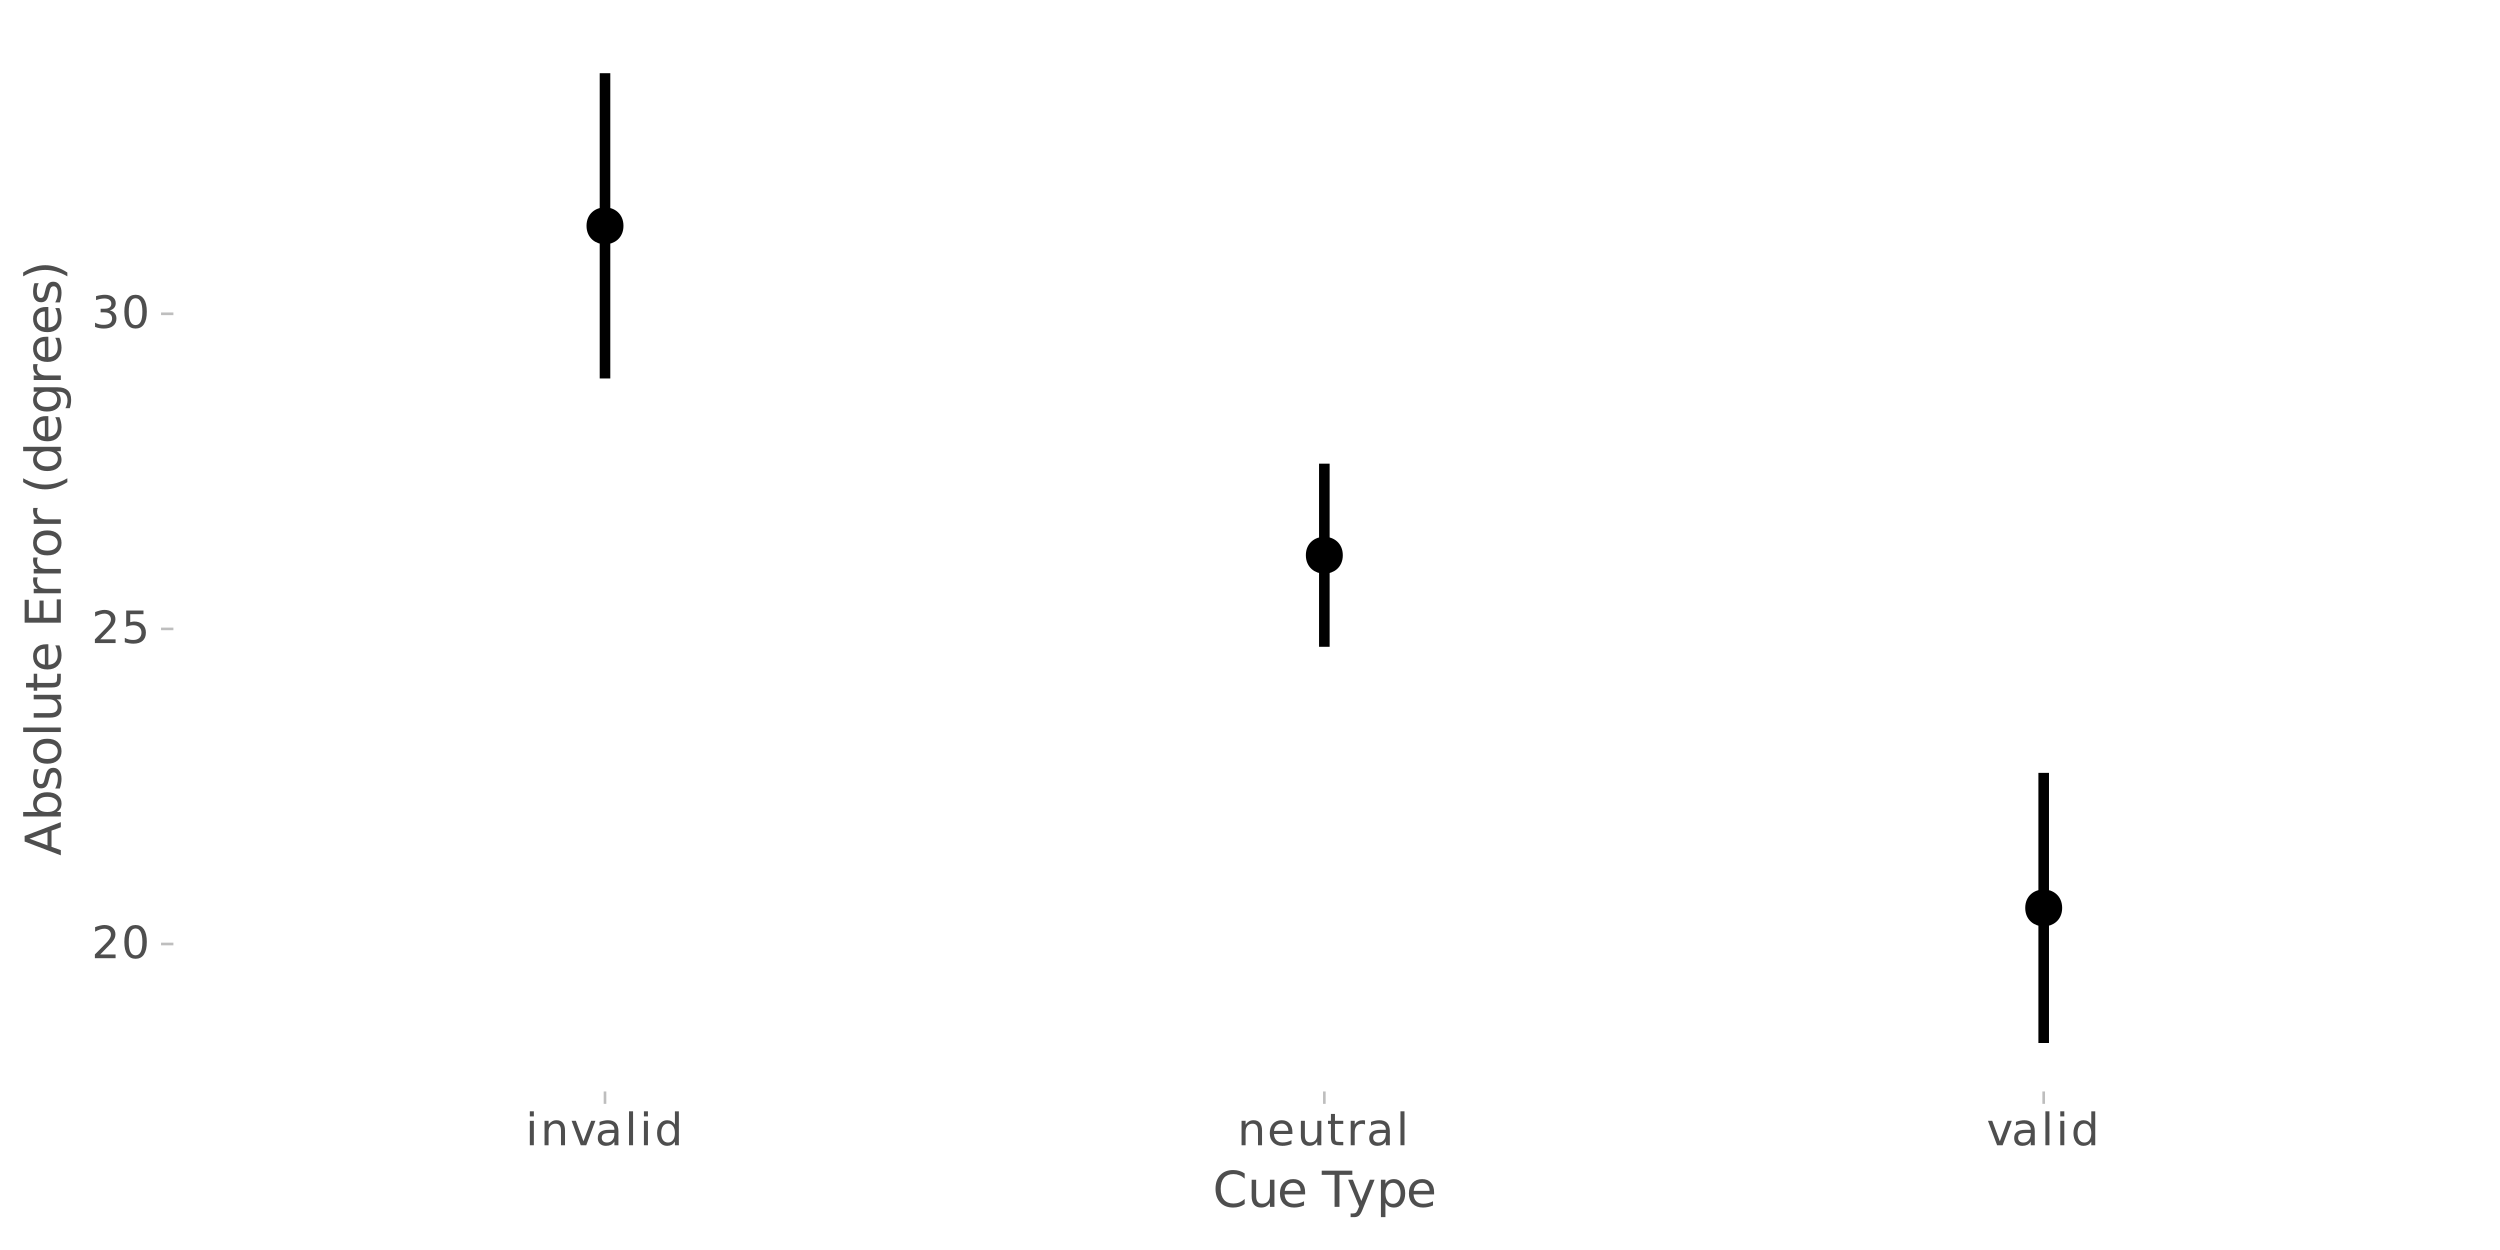
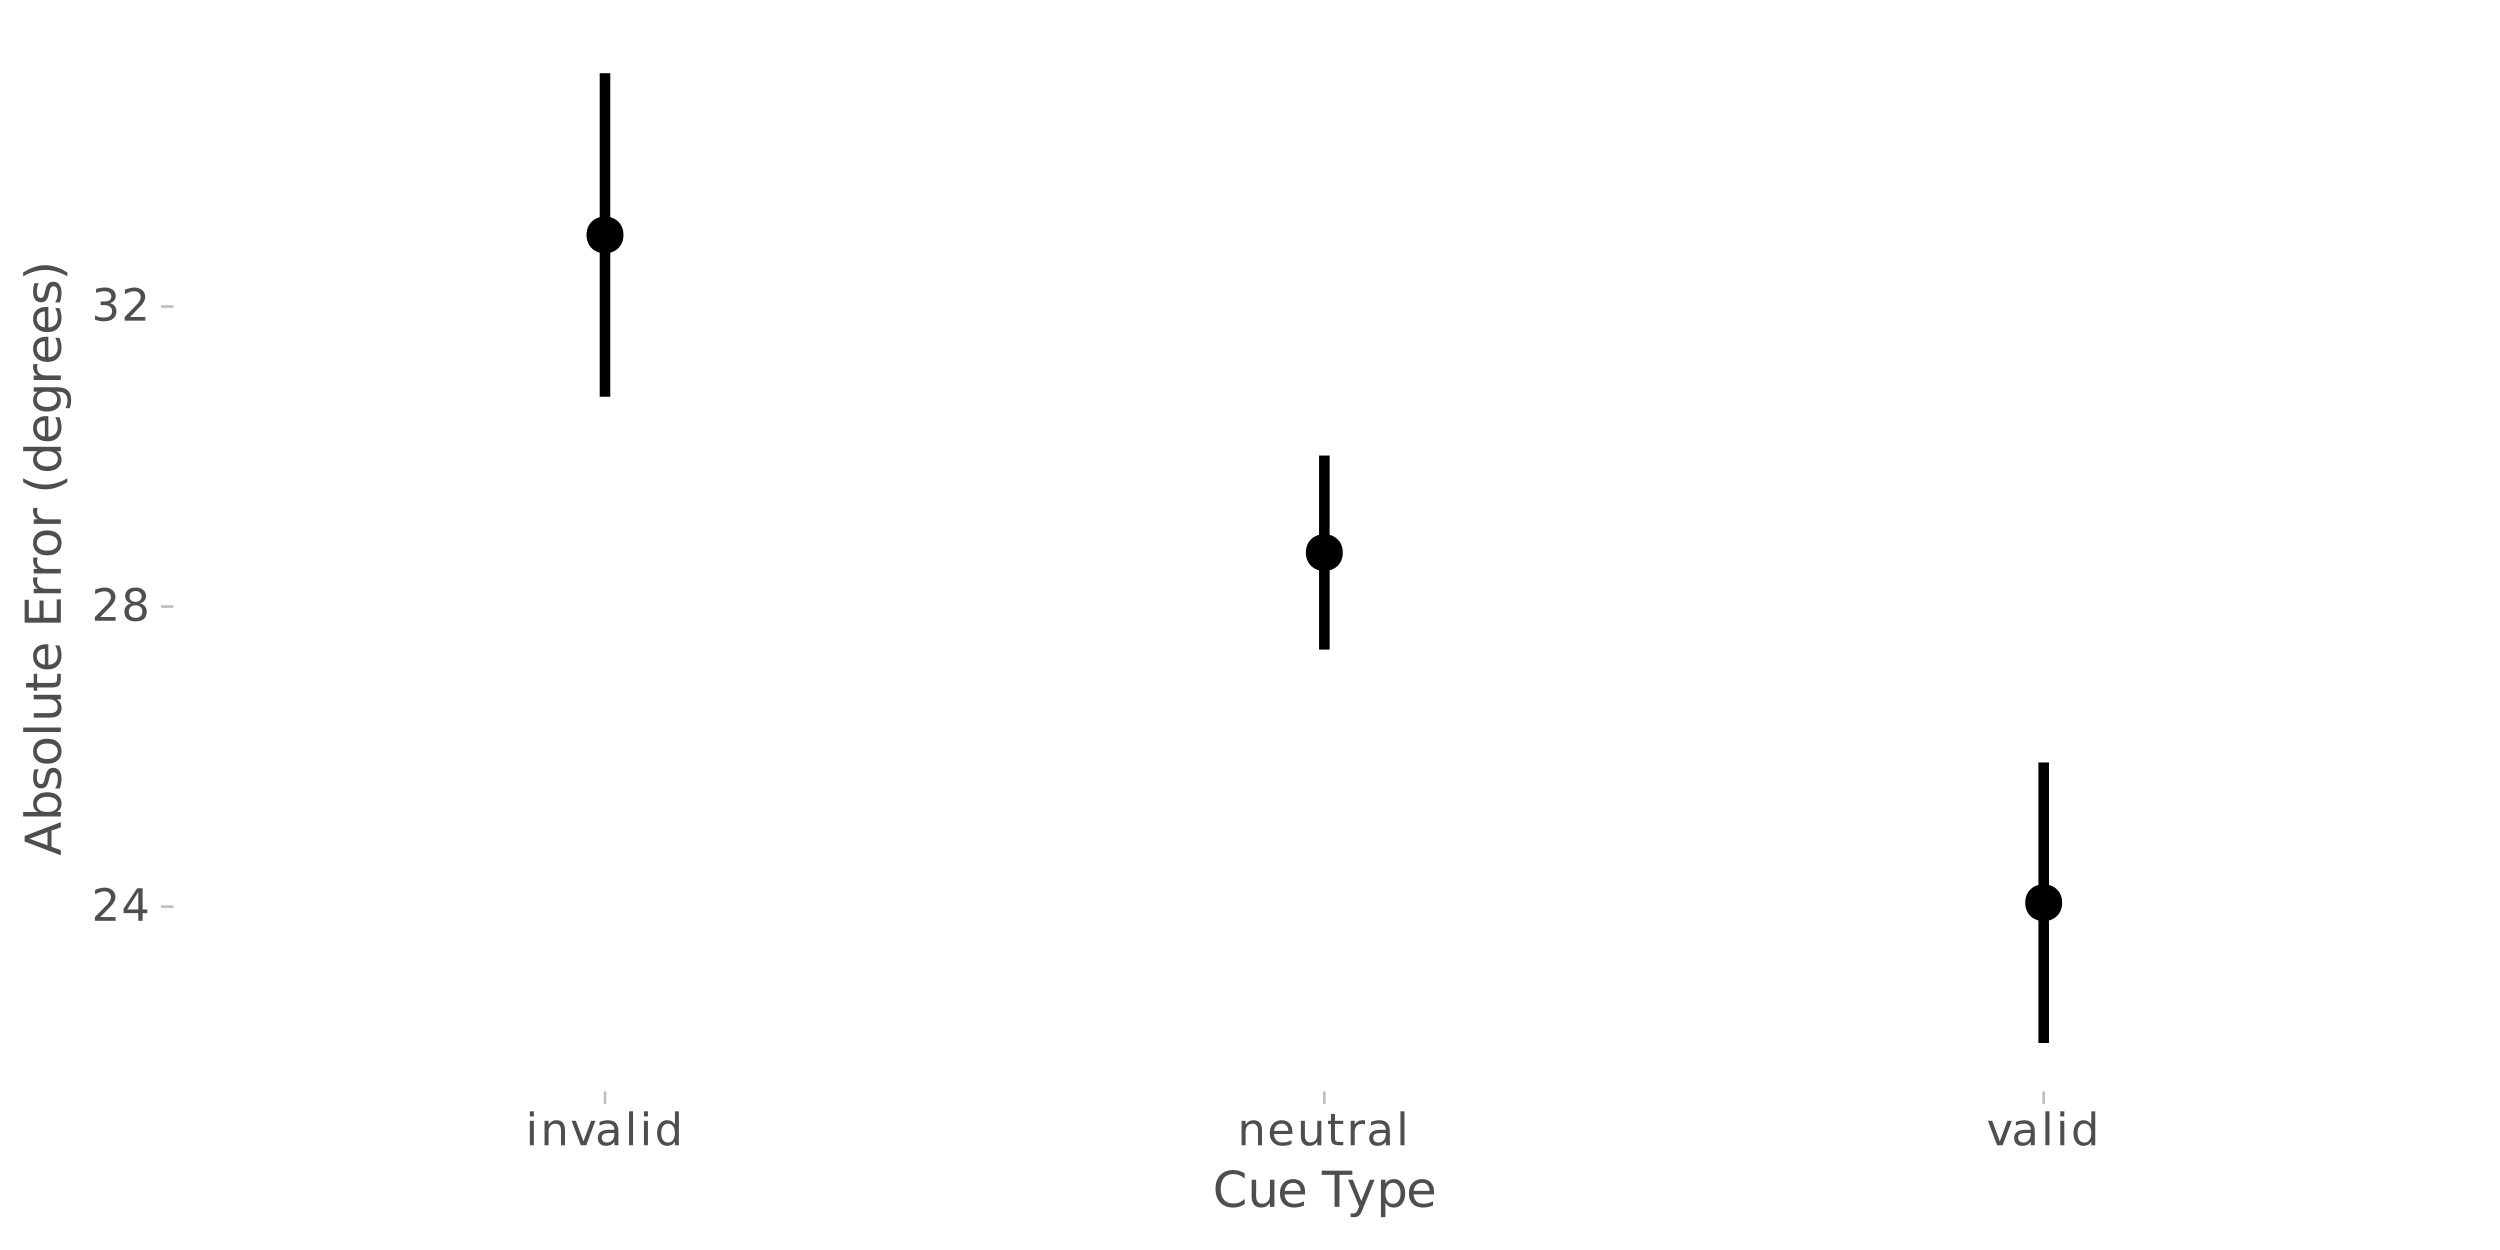
<svg xmlns="http://www.w3.org/2000/svg" xmlns:xlink="http://www.w3.org/1999/xlink" width="504pt" height="252pt" viewBox="0 0 504 252">
  <defs>
    <g>
      <g id="glyph-0-0">
        <path d="M 1.734 -0.75 L 4.828 -0.75 L 4.828 0 L 0.656 0 L 0.656 -0.75 C 1 -1.094 1.457 -1.555 2.031 -2.141 C 2.613 -2.734 2.984 -3.113 3.141 -3.281 C 3.422 -3.602 3.613 -3.875 3.719 -4.094 C 3.832 -4.32 3.891 -4.539 3.891 -4.75 C 3.891 -5.102 3.77 -5.391 3.531 -5.609 C 3.289 -5.828 2.973 -5.938 2.578 -5.938 C 2.297 -5.938 2 -5.883 1.688 -5.781 C 1.383 -5.688 1.055 -5.539 0.703 -5.344 L 0.703 -6.25 C 1.055 -6.383 1.391 -6.488 1.703 -6.562 C 2.016 -6.645 2.301 -6.688 2.562 -6.688 C 3.238 -6.688 3.781 -6.516 4.188 -6.172 C 4.594 -5.828 4.797 -5.375 4.797 -4.812 C 4.797 -4.539 4.742 -4.281 4.641 -4.031 C 4.535 -3.789 4.352 -3.508 4.094 -3.188 C 4.02 -3.102 3.785 -2.859 3.391 -2.453 C 2.992 -2.047 2.441 -1.477 1.734 -0.75 Z M 1.734 -0.75 " />
      </g>
      <g id="glyph-0-1">
-         <path d="M 2.859 -5.984 C 2.398 -5.984 2.055 -5.754 1.828 -5.297 C 1.598 -4.848 1.484 -4.176 1.484 -3.281 C 1.484 -2.375 1.598 -1.695 1.828 -1.25 C 2.055 -0.801 2.398 -0.578 2.859 -0.578 C 3.316 -0.578 3.66 -0.801 3.891 -1.25 C 4.117 -1.695 4.234 -2.375 4.234 -3.281 C 4.234 -4.176 4.117 -4.848 3.891 -5.297 C 3.66 -5.754 3.316 -5.984 2.859 -5.984 Z M 2.859 -6.688 C 3.598 -6.688 4.16 -6.395 4.547 -5.812 C 4.93 -5.227 5.125 -4.383 5.125 -3.281 C 5.125 -2.176 4.93 -1.332 4.547 -0.75 C 4.16 -0.164 3.598 0.125 2.859 0.125 C 2.129 0.125 1.566 -0.164 1.172 -0.75 C 0.785 -1.332 0.594 -2.176 0.594 -3.281 C 0.594 -4.383 0.785 -5.227 1.172 -5.812 C 1.566 -6.395 2.129 -6.688 2.859 -6.688 Z M 2.859 -6.688 " />
+         <path d="M 3.406 -5.781 L 1.156 -2.281 L 3.406 -2.281 Z M 3.172 -6.562 L 4.281 -6.562 L 4.281 -2.281 L 5.219 -2.281 L 5.219 -1.547 L 4.281 -1.547 L 4.281 0 L 3.406 0 L 3.406 -1.547 L 0.438 -1.547 L 0.438 -2.406 Z M 3.172 -6.562 " />
      </g>
      <g id="glyph-0-2">
-         <path d="M 0.969 -6.562 L 4.453 -6.562 L 4.453 -5.812 L 1.781 -5.812 L 1.781 -4.203 C 1.914 -4.242 2.047 -4.273 2.172 -4.297 C 2.297 -4.328 2.426 -4.344 2.562 -4.344 C 3.289 -4.344 3.867 -4.141 4.297 -3.734 C 4.723 -3.336 4.938 -2.797 4.938 -2.109 C 4.938 -1.398 4.719 -0.848 4.281 -0.453 C 3.844 -0.066 3.223 0.125 2.422 0.125 C 2.148 0.125 1.867 0.098 1.578 0.047 C 1.297 0.004 1 -0.062 0.688 -0.156 L 0.688 -1.047 C 0.957 -0.898 1.234 -0.789 1.516 -0.719 C 1.797 -0.656 2.094 -0.625 2.406 -0.625 C 2.914 -0.625 3.316 -0.754 3.609 -1.016 C 3.898 -1.285 4.047 -1.648 4.047 -2.109 C 4.047 -2.566 3.898 -2.926 3.609 -3.188 C 3.316 -3.457 2.914 -3.594 2.406 -3.594 C 2.164 -3.594 1.926 -3.566 1.688 -3.516 C 1.457 -3.461 1.219 -3.379 0.969 -3.266 Z M 0.969 -6.562 " />
+         <path d="M 2.859 -3.109 C 2.441 -3.109 2.109 -2.992 1.859 -2.766 C 1.617 -2.547 1.5 -2.238 1.5 -1.844 C 1.5 -1.445 1.617 -1.133 1.859 -0.906 C 2.109 -0.688 2.441 -0.578 2.859 -0.578 C 3.285 -0.578 3.617 -0.688 3.859 -0.906 C 4.098 -1.133 4.219 -1.445 4.219 -1.844 C 4.219 -2.238 4.098 -2.547 3.859 -2.766 C 3.617 -2.992 3.285 -3.109 2.859 -3.109 Z M 1.969 -3.5 C 1.594 -3.594 1.297 -3.77 1.078 -4.031 C 0.867 -4.289 0.766 -4.609 0.766 -4.984 C 0.766 -5.504 0.953 -5.914 1.328 -6.219 C 1.703 -6.531 2.211 -6.688 2.859 -6.688 C 3.516 -6.688 4.023 -6.531 4.391 -6.219 C 4.766 -5.914 4.953 -5.504 4.953 -4.984 C 4.953 -4.609 4.844 -4.289 4.625 -4.031 C 4.414 -3.77 4.125 -3.594 3.75 -3.5 C 4.176 -3.395 4.508 -3.195 4.75 -2.906 C 4.988 -2.613 5.109 -2.258 5.109 -1.844 C 5.109 -1.207 4.914 -0.719 4.531 -0.375 C 4.145 -0.039 3.586 0.125 2.859 0.125 C 2.141 0.125 1.582 -0.039 1.188 -0.375 C 0.801 -0.719 0.609 -1.207 0.609 -1.844 C 0.609 -2.258 0.727 -2.613 0.969 -2.906 C 1.207 -3.195 1.539 -3.395 1.969 -3.5 Z M 1.641 -4.891 C 1.641 -4.555 1.742 -4.289 1.953 -4.094 C 2.172 -3.906 2.473 -3.812 2.859 -3.812 C 3.242 -3.812 3.539 -3.906 3.75 -4.094 C 3.969 -4.289 4.078 -4.555 4.078 -4.891 C 4.078 -5.234 3.969 -5.5 3.75 -5.688 C 3.539 -5.883 3.242 -5.984 2.859 -5.984 C 2.473 -5.984 2.172 -5.883 1.953 -5.688 C 1.742 -5.5 1.641 -5.234 1.641 -4.891 Z M 1.641 -4.891 " />
      </g>
      <g id="glyph-0-3">
        <path d="M 3.656 -3.531 C 4.082 -3.445 4.41 -3.258 4.641 -2.969 C 4.879 -2.688 5 -2.332 5 -1.906 C 5 -1.258 4.773 -0.758 4.328 -0.406 C 3.891 -0.051 3.258 0.125 2.438 0.125 C 2.164 0.125 1.883 0.098 1.594 0.047 C 1.301 -0.004 1 -0.086 0.688 -0.203 L 0.688 -1.062 C 0.938 -0.914 1.207 -0.805 1.5 -0.734 C 1.789 -0.66 2.094 -0.625 2.406 -0.625 C 2.969 -0.625 3.395 -0.734 3.688 -0.953 C 3.977 -1.172 4.125 -1.488 4.125 -1.906 C 4.125 -2.289 3.988 -2.594 3.719 -2.812 C 3.445 -3.031 3.066 -3.141 2.578 -3.141 L 1.812 -3.141 L 1.812 -3.875 L 2.625 -3.875 C 3.062 -3.875 3.395 -3.957 3.625 -4.125 C 3.852 -4.301 3.969 -4.555 3.969 -4.891 C 3.969 -5.223 3.848 -5.477 3.609 -5.656 C 3.367 -5.844 3.023 -5.938 2.578 -5.938 C 2.336 -5.938 2.078 -5.91 1.797 -5.859 C 1.523 -5.805 1.223 -5.723 0.891 -5.609 L 0.891 -6.406 C 1.223 -6.5 1.535 -6.566 1.828 -6.609 C 2.117 -6.66 2.395 -6.688 2.656 -6.688 C 3.332 -6.688 3.867 -6.531 4.266 -6.219 C 4.66 -5.914 4.859 -5.504 4.859 -4.984 C 4.859 -4.617 4.754 -4.312 4.547 -4.062 C 4.336 -3.812 4.039 -3.633 3.656 -3.531 Z M 3.656 -3.531 " />
      </g>
      <g id="glyph-0-4">
        <path d="M 0.844 -4.922 L 1.656 -4.922 L 1.656 0 L 0.844 0 Z M 0.844 -6.844 L 1.656 -6.844 L 1.656 -5.812 L 0.844 -5.812 Z M 0.844 -6.844 " />
      </g>
      <g id="glyph-0-5">
        <path d="M 4.938 -2.969 L 4.938 0 L 4.125 0 L 4.125 -2.938 C 4.125 -3.406 4.035 -3.754 3.859 -3.984 C 3.68 -4.223 3.41 -4.344 3.047 -4.344 C 2.609 -4.344 2.258 -4.203 2 -3.922 C 1.75 -3.641 1.625 -3.258 1.625 -2.781 L 1.625 0 L 0.812 0 L 0.812 -4.922 L 1.625 -4.922 L 1.625 -4.156 C 1.82 -4.445 2.051 -4.664 2.312 -4.812 C 2.57 -4.969 2.875 -5.047 3.219 -5.047 C 3.781 -5.047 4.207 -4.867 4.5 -4.516 C 4.789 -4.16 4.938 -3.645 4.938 -2.969 Z M 4.938 -2.969 " />
      </g>
      <g id="glyph-0-6">
        <path d="M 0.266 -4.922 L 1.125 -4.922 L 2.656 -0.797 L 4.203 -4.922 L 5.062 -4.922 L 3.219 0 L 2.109 0 Z M 0.266 -4.922 " />
      </g>
      <g id="glyph-0-7">
        <path d="M 3.078 -2.469 C 2.43 -2.469 1.977 -2.395 1.719 -2.25 C 1.469 -2.102 1.344 -1.848 1.344 -1.484 C 1.344 -1.203 1.438 -0.973 1.625 -0.797 C 1.82 -0.629 2.082 -0.547 2.406 -0.547 C 2.852 -0.547 3.211 -0.703 3.484 -1.016 C 3.754 -1.336 3.891 -1.766 3.891 -2.297 L 3.891 -2.469 Z M 4.703 -2.812 L 4.703 0 L 3.891 0 L 3.891 -0.75 C 3.703 -0.445 3.469 -0.223 3.188 -0.078 C 2.914 0.055 2.582 0.125 2.188 0.125 C 1.688 0.125 1.285 -0.016 0.984 -0.297 C 0.691 -0.578 0.547 -0.957 0.547 -1.438 C 0.547 -1.988 0.727 -2.406 1.094 -2.688 C 1.469 -2.969 2.02 -3.109 2.75 -3.109 L 3.891 -3.109 L 3.891 -3.188 C 3.891 -3.562 3.766 -3.848 3.516 -4.047 C 3.273 -4.254 2.93 -4.359 2.484 -4.359 C 2.203 -4.359 1.926 -4.32 1.656 -4.25 C 1.395 -4.188 1.145 -4.086 0.906 -3.953 L 0.906 -4.703 C 1.195 -4.816 1.484 -4.898 1.766 -4.953 C 2.047 -5.016 2.316 -5.047 2.578 -5.047 C 3.285 -5.047 3.816 -4.859 4.172 -4.484 C 4.523 -4.117 4.703 -3.562 4.703 -2.812 Z M 4.703 -2.812 " />
      </g>
      <g id="glyph-0-8">
        <path d="M 0.844 -6.844 L 1.656 -6.844 L 1.656 0 L 0.844 0 Z M 0.844 -6.844 " />
      </g>
      <g id="glyph-0-9">
        <path d="M 4.094 -4.172 L 4.094 -6.844 L 4.891 -6.844 L 4.891 0 L 4.094 0 L 4.094 -0.734 C 3.914 -0.441 3.695 -0.223 3.438 -0.078 C 3.176 0.055 2.867 0.125 2.516 0.125 C 1.922 0.125 1.438 -0.109 1.062 -0.578 C 0.688 -1.055 0.5 -1.68 0.5 -2.453 C 0.5 -3.223 0.688 -3.848 1.062 -4.328 C 1.438 -4.805 1.922 -5.047 2.516 -5.047 C 2.867 -5.047 3.176 -4.973 3.438 -4.828 C 3.695 -4.68 3.914 -4.461 4.094 -4.172 Z M 1.328 -2.453 C 1.328 -1.859 1.445 -1.391 1.688 -1.047 C 1.938 -0.711 2.273 -0.547 2.703 -0.547 C 3.129 -0.547 3.469 -0.711 3.719 -1.047 C 3.969 -1.391 4.094 -1.859 4.094 -2.453 C 4.094 -3.047 3.969 -3.508 3.719 -3.844 C 3.469 -4.188 3.129 -4.359 2.703 -4.359 C 2.273 -4.359 1.938 -4.188 1.688 -3.844 C 1.445 -3.508 1.328 -3.047 1.328 -2.453 Z M 1.328 -2.453 " />
      </g>
      <g id="glyph-0-10">
        <path d="M 5.062 -2.656 L 5.062 -2.266 L 1.344 -2.266 C 1.375 -1.711 1.539 -1.289 1.844 -1 C 2.145 -0.707 2.562 -0.562 3.094 -0.562 C 3.406 -0.562 3.707 -0.598 4 -0.672 C 4.289 -0.742 4.582 -0.859 4.875 -1.016 L 4.875 -0.25 C 4.582 -0.125 4.281 -0.031 3.969 0.031 C 3.664 0.094 3.359 0.125 3.047 0.125 C 2.266 0.125 1.645 -0.102 1.188 -0.562 C 0.727 -1.02 0.5 -1.633 0.5 -2.406 C 0.5 -3.219 0.711 -3.859 1.141 -4.328 C 1.578 -4.805 2.164 -5.047 2.906 -5.047 C 3.57 -5.047 4.098 -4.832 4.484 -4.406 C 4.867 -3.977 5.062 -3.395 5.062 -2.656 Z M 4.25 -2.906 C 4.238 -3.344 4.113 -3.691 3.875 -3.953 C 3.633 -4.223 3.316 -4.359 2.922 -4.359 C 2.461 -4.359 2.098 -4.227 1.828 -3.969 C 1.555 -3.719 1.398 -3.359 1.359 -2.891 Z M 4.25 -2.906 " />
      </g>
      <g id="glyph-0-11">
        <path d="M 0.766 -1.938 L 0.766 -4.922 L 1.578 -4.922 L 1.578 -1.969 C 1.578 -1.508 1.664 -1.16 1.844 -0.922 C 2.031 -0.691 2.301 -0.578 2.656 -0.578 C 3.094 -0.578 3.438 -0.711 3.688 -0.984 C 3.945 -1.266 4.078 -1.645 4.078 -2.125 L 4.078 -4.922 L 4.891 -4.922 L 4.891 0 L 4.078 0 L 4.078 -0.75 C 3.879 -0.457 3.648 -0.238 3.391 -0.094 C 3.129 0.051 2.828 0.125 2.484 0.125 C 1.922 0.125 1.492 -0.047 1.203 -0.391 C 0.91 -0.742 0.766 -1.258 0.766 -1.938 Z M 2.797 -5.047 Z M 2.797 -5.047 " />
      </g>
      <g id="glyph-0-12">
        <path d="M 1.641 -6.312 L 1.641 -4.922 L 3.312 -4.922 L 3.312 -4.297 L 1.641 -4.297 L 1.641 -1.625 C 1.641 -1.219 1.695 -0.957 1.812 -0.844 C 1.926 -0.727 2.148 -0.672 2.484 -0.672 L 3.312 -0.672 L 3.312 0 L 2.484 0 C 1.859 0 1.426 -0.113 1.188 -0.344 C 0.945 -0.582 0.828 -1.008 0.828 -1.625 L 0.828 -4.297 L 0.234 -4.297 L 0.234 -4.922 L 0.828 -4.922 L 0.828 -6.312 Z M 1.641 -6.312 " />
      </g>
      <g id="glyph-0-13">
        <path d="M 3.703 -4.172 C 3.609 -4.223 3.508 -4.258 3.406 -4.281 C 3.301 -4.301 3.18 -4.312 3.047 -4.312 C 2.586 -4.312 2.234 -4.16 1.984 -3.859 C 1.742 -3.566 1.625 -3.145 1.625 -2.594 L 1.625 0 L 0.812 0 L 0.812 -4.922 L 1.625 -4.922 L 1.625 -4.156 C 1.801 -4.457 2.023 -4.68 2.297 -4.828 C 2.566 -4.973 2.895 -5.047 3.281 -5.047 C 3.344 -5.047 3.406 -5.039 3.469 -5.031 C 3.539 -5.02 3.617 -5.008 3.703 -5 Z M 3.703 -4.172 " />
      </g>
      <g id="glyph-1-0">
        <path d="M 6.438 -6.734 L 6.438 -5.688 C 6.102 -6 5.75 -6.227 5.375 -6.375 C 5 -6.531 4.602 -6.609 4.188 -6.609 C 3.352 -6.609 2.711 -6.352 2.266 -5.844 C 1.828 -5.332 1.609 -4.598 1.609 -3.641 C 1.609 -2.68 1.828 -1.945 2.266 -1.438 C 2.711 -0.926 3.352 -0.672 4.188 -0.672 C 4.602 -0.672 5 -0.742 5.375 -0.891 C 5.75 -1.047 6.102 -1.281 6.438 -1.594 L 6.438 -0.562 C 6.094 -0.32 5.727 -0.145 5.344 -0.031 C 4.957 0.082 4.551 0.141 4.125 0.141 C 3.02 0.141 2.148 -0.195 1.516 -0.875 C 0.879 -1.551 0.562 -2.473 0.562 -3.641 C 0.562 -4.805 0.879 -5.727 1.516 -6.406 C 2.148 -7.082 3.02 -7.422 4.125 -7.422 C 4.562 -7.422 4.973 -7.363 5.359 -7.25 C 5.742 -7.133 6.102 -6.961 6.438 -6.734 Z M 6.438 -6.734 " />
      </g>
      <g id="glyph-1-1">
        <path d="M 0.844 -2.156 L 0.844 -5.469 L 1.75 -5.469 L 1.75 -2.188 C 1.75 -1.676 1.848 -1.289 2.047 -1.031 C 2.254 -0.77 2.555 -0.641 2.953 -0.641 C 3.441 -0.641 3.828 -0.789 4.109 -1.094 C 4.391 -1.406 4.531 -1.832 4.531 -2.375 L 4.531 -5.469 L 5.438 -5.469 L 5.438 0 L 4.531 0 L 4.531 -0.844 C 4.312 -0.508 4.055 -0.258 3.766 -0.094 C 3.484 0.062 3.148 0.141 2.766 0.141 C 2.141 0.141 1.66 -0.051 1.328 -0.438 C 1.004 -0.832 0.844 -1.406 0.844 -2.156 Z M 3.109 -5.594 Z M 3.109 -5.594 " />
      </g>
      <g id="glyph-1-2">
        <path d="M 5.625 -2.953 L 5.625 -2.516 L 1.484 -2.516 C 1.523 -1.898 1.711 -1.43 2.047 -1.109 C 2.379 -0.785 2.844 -0.625 3.438 -0.625 C 3.781 -0.625 4.113 -0.664 4.438 -0.75 C 4.77 -0.832 5.094 -0.957 5.406 -1.125 L 5.406 -0.281 C 5.082 -0.145 4.75 -0.039 4.406 0.031 C 4.07 0.102 3.734 0.141 3.391 0.141 C 2.516 0.141 1.82 -0.109 1.312 -0.609 C 0.801 -1.117 0.547 -1.812 0.547 -2.688 C 0.547 -3.582 0.785 -4.289 1.266 -4.812 C 1.754 -5.332 2.41 -5.594 3.234 -5.594 C 3.973 -5.594 4.555 -5.359 4.984 -4.891 C 5.41 -4.422 5.625 -3.773 5.625 -2.953 Z M 4.719 -3.219 C 4.719 -3.707 4.582 -4.098 4.312 -4.391 C 4.039 -4.691 3.688 -4.844 3.25 -4.844 C 2.738 -4.844 2.332 -4.695 2.031 -4.406 C 1.738 -4.125 1.566 -3.727 1.516 -3.219 Z M 4.719 -3.219 " />
      </g>
      <g id="glyph-1-3">
</g>
      <g id="glyph-1-4">
        <path d="M -0.031 -7.297 L 6.141 -7.297 L 6.141 -6.453 L 3.547 -6.453 L 3.547 0 L 2.562 0 L 2.562 -6.453 L -0.031 -6.453 Z M -0.031 -7.297 " />
      </g>
      <g id="glyph-1-5">
        <path d="M 3.219 0.516 C 2.969 1.16 2.719 1.582 2.469 1.781 C 2.227 1.977 1.91 2.078 1.516 2.078 L 0.797 2.078 L 0.797 1.328 L 1.312 1.328 C 1.562 1.328 1.754 1.27 1.891 1.156 C 2.023 1.039 2.176 0.766 2.344 0.328 L 2.516 -0.094 L 0.297 -5.469 L 1.25 -5.469 L 2.953 -1.188 L 4.672 -5.469 L 5.625 -5.469 Z M 3.219 0.516 " />
      </g>
      <g id="glyph-1-6">
        <path d="M 1.812 -0.828 L 1.812 2.078 L 0.906 2.078 L 0.906 -5.469 L 1.812 -5.469 L 1.812 -4.641 C 2 -4.961 2.234 -5.203 2.516 -5.359 C 2.805 -5.516 3.156 -5.594 3.562 -5.594 C 4.227 -5.594 4.766 -5.328 5.172 -4.797 C 5.586 -4.273 5.797 -3.586 5.797 -2.734 C 5.797 -1.867 5.586 -1.172 5.172 -0.641 C 4.766 -0.117 4.227 0.141 3.562 0.141 C 3.156 0.141 2.805 0.062 2.516 -0.094 C 2.234 -0.25 2 -0.492 1.812 -0.828 Z M 4.875 -2.734 C 4.875 -3.391 4.734 -3.906 4.453 -4.281 C 4.18 -4.656 3.812 -4.844 3.344 -4.844 C 2.863 -4.844 2.488 -4.656 2.219 -4.281 C 1.945 -3.906 1.812 -3.391 1.812 -2.734 C 1.812 -2.066 1.945 -1.547 2.219 -1.172 C 2.488 -0.797 2.863 -0.609 3.344 -0.609 C 3.812 -0.609 4.18 -0.797 4.453 -1.172 C 4.734 -1.547 4.875 -2.066 4.875 -2.734 Z M 4.875 -2.734 " />
      </g>
      <g id="glyph-2-0">
        <path d="M -6.312 -3.422 L -2.688 -2.078 L -2.688 -4.766 Z M -7.297 -2.859 L -7.297 -3.984 L 0 -6.766 L 0 -5.734 L -1.875 -5.062 L -1.875 -1.781 L 0 -1.125 L 0 -0.078 Z M -7.297 -2.859 " />
      </g>
      <g id="glyph-2-1">
        <path d="M -2.734 -4.875 C -3.391 -4.875 -3.906 -4.734 -4.281 -4.453 C -4.656 -4.18 -4.844 -3.812 -4.844 -3.344 C -4.844 -2.863 -4.656 -2.488 -4.281 -2.219 C -3.906 -1.945 -3.391 -1.812 -2.734 -1.812 C -2.066 -1.812 -1.547 -1.945 -1.172 -2.219 C -0.797 -2.488 -0.609 -2.863 -0.609 -3.344 C -0.609 -3.812 -0.797 -4.18 -1.172 -4.453 C -1.547 -4.734 -2.066 -4.875 -2.734 -4.875 Z M -4.641 -1.812 C -4.961 -2 -5.203 -2.234 -5.359 -2.516 C -5.516 -2.805 -5.594 -3.156 -5.594 -3.562 C -5.594 -4.227 -5.328 -4.766 -4.797 -5.172 C -4.273 -5.586 -3.586 -5.797 -2.734 -5.797 C -1.867 -5.797 -1.172 -5.586 -0.641 -5.172 C -0.117 -4.766 0.141 -4.227 0.141 -3.562 C 0.141 -3.156 0.062 -2.805 -0.094 -2.516 C -0.25 -2.234 -0.492 -2 -0.828 -1.812 L 0 -1.812 L 0 -0.906 L -7.594 -0.906 L -7.594 -1.812 Z M -4.641 -1.812 " />
      </g>
      <g id="glyph-2-2">
        <path d="M -5.312 -4.422 L -4.453 -4.422 C -4.586 -4.172 -4.688 -3.91 -4.75 -3.641 C -4.812 -3.367 -4.844 -3.082 -4.844 -2.781 C -4.844 -2.344 -4.773 -2.008 -4.641 -1.781 C -4.504 -1.562 -4.301 -1.453 -4.031 -1.453 C -3.82 -1.453 -3.656 -1.531 -3.531 -1.688 C -3.414 -1.844 -3.305 -2.164 -3.203 -2.656 L -3.125 -2.953 C -2.988 -3.598 -2.797 -4.051 -2.547 -4.312 C -2.297 -4.582 -1.953 -4.719 -1.516 -4.719 C -1.004 -4.719 -0.598 -4.516 -0.297 -4.109 C -0.004 -3.711 0.141 -3.164 0.141 -2.469 C 0.141 -2.164 0.109 -1.852 0.047 -1.531 C -0.004 -1.219 -0.086 -0.891 -0.203 -0.547 L -1.125 -0.547 C -0.957 -0.879 -0.828 -1.203 -0.734 -1.516 C -0.648 -1.836 -0.609 -2.16 -0.609 -2.484 C -0.609 -2.898 -0.68 -3.223 -0.828 -3.453 C -0.973 -3.68 -1.176 -3.797 -1.438 -3.797 C -1.688 -3.797 -1.875 -3.711 -2 -3.547 C -2.133 -3.391 -2.258 -3.031 -2.375 -2.469 L -2.453 -2.156 C -2.566 -1.602 -2.742 -1.203 -2.984 -0.953 C -3.234 -0.703 -3.566 -0.578 -3.984 -0.578 C -4.504 -0.578 -4.898 -0.758 -5.172 -1.125 C -5.453 -1.488 -5.594 -2.008 -5.594 -2.688 C -5.594 -3.008 -5.566 -3.316 -5.516 -3.609 C -5.473 -3.91 -5.406 -4.18 -5.312 -4.422 Z M -5.312 -4.422 " />
      </g>
      <g id="glyph-2-3">
        <path d="M -4.844 -3.062 C -4.844 -2.582 -4.656 -2.203 -4.281 -1.922 C -3.906 -1.641 -3.391 -1.5 -2.734 -1.5 C -2.078 -1.5 -1.562 -1.633 -1.188 -1.906 C -0.812 -2.188 -0.625 -2.57 -0.625 -3.062 C -0.625 -3.539 -0.812 -3.922 -1.188 -4.203 C -1.562 -4.484 -2.078 -4.625 -2.734 -4.625 C -3.379 -4.625 -3.891 -4.484 -4.266 -4.203 C -4.648 -3.922 -4.844 -3.539 -4.844 -3.062 Z M -5.594 -3.062 C -5.594 -3.844 -5.336 -4.457 -4.828 -4.906 C -4.328 -5.352 -3.629 -5.578 -2.734 -5.578 C -1.836 -5.578 -1.133 -5.352 -0.625 -4.906 C -0.113 -4.457 0.141 -3.844 0.141 -3.062 C 0.141 -2.281 -0.113 -1.664 -0.625 -1.219 C -1.133 -0.77 -1.836 -0.547 -2.734 -0.547 C -3.629 -0.547 -4.328 -0.77 -4.828 -1.219 C -5.336 -1.664 -5.594 -2.281 -5.594 -3.062 Z M -5.594 -3.062 " />
      </g>
      <g id="glyph-2-4">
        <path d="M -7.594 -0.938 L -7.594 -1.844 L 0 -1.844 L 0 -0.938 Z M -7.594 -0.938 " />
      </g>
      <g id="glyph-2-5">
        <path d="M -2.156 -0.844 L -5.469 -0.844 L -5.469 -1.75 L -2.188 -1.75 C -1.676 -1.75 -1.289 -1.848 -1.031 -2.047 C -0.77 -2.254 -0.641 -2.555 -0.641 -2.953 C -0.641 -3.441 -0.789 -3.828 -1.094 -4.109 C -1.406 -4.391 -1.832 -4.531 -2.375 -4.531 L -5.469 -4.531 L -5.469 -5.438 L 0 -5.438 L 0 -4.531 L -0.844 -4.531 C -0.508 -4.312 -0.258 -4.055 -0.094 -3.766 C 0.062 -3.484 0.141 -3.148 0.141 -2.766 C 0.141 -2.141 -0.051 -1.66 -0.438 -1.328 C -0.832 -1.004 -1.406 -0.844 -2.156 -0.844 Z M -5.594 -3.109 Z M -5.594 -3.109 " />
      </g>
      <g id="glyph-2-6">
        <path d="M -7.016 -1.828 L -5.469 -1.828 L -5.469 -3.688 L -4.766 -3.688 L -4.766 -1.828 L -1.797 -1.828 C -1.359 -1.828 -1.07 -1.891 -0.938 -2.016 C -0.812 -2.141 -0.75 -2.391 -0.75 -2.766 L -0.75 -3.688 L 0 -3.688 L 0 -2.766 C 0 -2.066 -0.129 -1.582 -0.391 -1.312 C -0.648 -1.051 -1.117 -0.922 -1.797 -0.922 L -4.766 -0.922 L -4.766 -0.266 L -5.469 -0.266 L -5.469 -0.922 L -7.016 -0.922 Z M -7.016 -1.828 " />
      </g>
      <g id="glyph-2-7">
        <path d="M -2.953 -5.625 L -2.516 -5.625 L -2.516 -1.484 C -1.898 -1.523 -1.43 -1.711 -1.109 -2.047 C -0.785 -2.379 -0.625 -2.844 -0.625 -3.438 C -0.625 -3.781 -0.664 -4.113 -0.75 -4.438 C -0.832 -4.77 -0.957 -5.094 -1.125 -5.406 L -0.281 -5.406 C -0.145 -5.082 -0.039 -4.75 0.031 -4.406 C 0.102 -4.07 0.141 -3.734 0.141 -3.391 C 0.141 -2.516 -0.109 -1.82 -0.609 -1.312 C -1.117 -0.801 -1.812 -0.547 -2.688 -0.547 C -3.582 -0.547 -4.289 -0.785 -4.812 -1.266 C -5.332 -1.754 -5.594 -2.41 -5.594 -3.234 C -5.594 -3.973 -5.359 -4.555 -4.891 -4.984 C -4.422 -5.41 -3.773 -5.625 -2.953 -5.625 Z M -3.219 -4.719 C -3.707 -4.719 -4.098 -4.582 -4.391 -4.312 C -4.691 -4.039 -4.844 -3.688 -4.844 -3.25 C -4.844 -2.738 -4.695 -2.332 -4.406 -2.031 C -4.125 -1.738 -3.727 -1.566 -3.219 -1.516 Z M -3.219 -4.719 " />
      </g>
      <g id="glyph-2-8">
</g>
      <g id="glyph-2-9">
        <path d="M -7.297 -0.984 L -7.297 -5.594 L -6.453 -5.594 L -6.453 -1.969 L -4.297 -1.969 L -4.297 -5.438 L -3.469 -5.438 L -3.469 -1.969 L -0.828 -1.969 L -0.828 -5.672 L 0 -5.672 L 0 -0.984 Z M -7.297 -0.984 " />
      </g>
      <g id="glyph-2-10">
        <path d="M -4.625 -4.109 C -4.688 -4.004 -4.727 -3.895 -4.75 -3.781 C -4.781 -3.664 -4.797 -3.535 -4.797 -3.391 C -4.797 -2.879 -4.629 -2.488 -4.297 -2.219 C -3.973 -1.945 -3.5 -1.812 -2.875 -1.812 L 0 -1.812 L 0 -0.906 L -5.469 -0.906 L -5.469 -1.812 L -4.625 -1.812 C -4.957 -2 -5.203 -2.242 -5.359 -2.547 C -5.516 -2.848 -5.594 -3.219 -5.594 -3.656 C -5.594 -3.719 -5.586 -3.785 -5.578 -3.859 C -5.578 -3.93 -5.566 -4.016 -5.547 -4.109 Z M -4.625 -4.109 " />
      </g>
      <g id="glyph-2-11">
        <path d="M -7.594 -3.094 C -6.844 -2.664 -6.098 -2.344 -5.359 -2.125 C -4.629 -1.914 -3.891 -1.812 -3.141 -1.812 C -2.391 -1.812 -1.645 -1.914 -0.906 -2.125 C -0.164 -2.344 0.57 -2.664 1.312 -3.094 L 1.312 -2.312 C 0.551 -1.832 -0.195 -1.469 -0.938 -1.219 C -1.676 -0.977 -2.41 -0.859 -3.141 -0.859 C -3.867 -0.859 -4.598 -0.977 -5.328 -1.219 C -6.066 -1.457 -6.82 -1.82 -7.594 -2.312 Z M -7.594 -3.094 " />
      </g>
      <g id="glyph-2-12">
        <path d="M -4.641 -4.547 L -7.594 -4.547 L -7.594 -5.438 L 0 -5.438 L 0 -4.547 L -0.828 -4.547 C -0.492 -4.359 -0.25 -4.117 -0.094 -3.828 C 0.062 -3.535 0.141 -3.188 0.141 -2.781 C 0.141 -2.125 -0.117 -1.586 -0.641 -1.172 C -1.172 -0.754 -1.867 -0.547 -2.734 -0.547 C -3.586 -0.547 -4.273 -0.754 -4.797 -1.172 C -5.328 -1.586 -5.594 -2.125 -5.594 -2.781 C -5.594 -3.188 -5.516 -3.535 -5.359 -3.828 C -5.203 -4.117 -4.961 -4.359 -4.641 -4.547 Z M -2.734 -1.484 C -2.066 -1.484 -1.547 -1.617 -1.172 -1.891 C -0.797 -2.16 -0.609 -2.535 -0.609 -3.016 C -0.609 -3.484 -0.797 -3.852 -1.172 -4.125 C -1.547 -4.406 -2.066 -4.547 -2.734 -4.547 C -3.391 -4.547 -3.906 -4.406 -4.281 -4.125 C -4.656 -3.852 -4.844 -3.484 -4.844 -3.016 C -4.844 -2.535 -4.656 -2.16 -4.281 -1.891 C -3.906 -1.617 -3.391 -1.484 -2.734 -1.484 Z M -2.734 -1.484 " />
      </g>
      <g id="glyph-2-13">
        <path d="M -2.797 -4.547 C -3.453 -4.547 -3.957 -4.41 -4.312 -4.141 C -4.664 -3.867 -4.844 -3.492 -4.844 -3.016 C -4.844 -2.523 -4.664 -2.145 -4.312 -1.875 C -3.957 -1.613 -3.453 -1.484 -2.797 -1.484 C -2.148 -1.484 -1.645 -1.613 -1.281 -1.875 C -0.926 -2.145 -0.75 -2.523 -0.75 -3.016 C -0.75 -3.492 -0.926 -3.867 -1.281 -4.141 C -1.645 -4.41 -2.148 -4.547 -2.797 -4.547 Z M -0.672 -5.438 C 0.254 -5.438 0.941 -5.227 1.391 -4.812 C 1.848 -4.406 2.078 -3.773 2.078 -2.922 C 2.078 -2.609 2.051 -2.312 2 -2.031 C 1.957 -1.75 1.891 -1.477 1.797 -1.219 L 0.922 -1.219 C 1.066 -1.477 1.172 -1.734 1.234 -1.984 C 1.305 -2.242 1.344 -2.508 1.344 -2.781 C 1.344 -3.363 1.188 -3.801 0.875 -4.094 C 0.57 -4.395 0.109 -4.547 -0.516 -4.547 L -0.969 -4.547 C -0.645 -4.359 -0.398 -4.117 -0.234 -3.828 C -0.078 -3.535 0 -3.188 0 -2.781 C 0 -2.113 -0.254 -1.57 -0.766 -1.156 C -1.273 -0.75 -1.953 -0.547 -2.797 -0.547 C -3.641 -0.547 -4.316 -0.75 -4.828 -1.156 C -5.336 -1.57 -5.594 -2.113 -5.594 -2.781 C -5.594 -3.188 -5.516 -3.535 -5.359 -3.828 C -5.203 -4.117 -4.961 -4.359 -4.641 -4.547 L -5.469 -4.547 L -5.469 -5.438 Z M -0.672 -5.438 " />
      </g>
      <g id="glyph-2-14">
        <path d="M -7.594 -0.797 L -7.594 -1.578 C -6.82 -2.066 -6.066 -2.43 -5.328 -2.672 C -4.598 -2.922 -3.867 -3.047 -3.141 -3.047 C -2.41 -3.047 -1.676 -2.922 -0.938 -2.672 C -0.195 -2.43 0.551 -2.066 1.312 -1.578 L 1.312 -0.797 C 0.57 -1.234 -0.164 -1.555 -0.906 -1.766 C -1.645 -1.984 -2.391 -2.094 -3.141 -2.094 C -3.891 -2.094 -4.629 -1.984 -5.359 -1.766 C -6.098 -1.555 -6.844 -1.234 -7.594 -0.797 Z M -7.594 -0.797 " />
      </g>
    </g>
    <clipPath id="clip-0">
      <path clip-rule="nonzero" d="M 34.957 4.98 L 499.02 4.98 L 499.02 220.043 L 34.957 220.043 Z M 34.957 4.98 " />
    </clipPath>
  </defs>
  <rect x="-50.4" y="-25.2" width="604.8" height="302.4" fill="rgb(100%, 100%, 100%)" fill-opacity="1" />
  <g clip-path="url(#clip-0)">
    <path fill-rule="nonzero" fill="rgb(100%, 100%, 100%)" fill-opacity="1" d="M 34.957 220.043 L 499.02 220.043 L 499.02 4.98 L 34.957 4.98 Z M 34.957 220.043 " />
  </g>
-   <path fill="none" stroke-width="2.134" stroke-linecap="butt" stroke-linejoin="round" stroke="rgb(0%, 0%, 0%)" stroke-opacity="1" stroke-miterlimit="10" d="M 121.969 76.297 L 121.969 14.758 " />
-   <path fill="none" stroke-width="2.134" stroke-linecap="butt" stroke-linejoin="round" stroke="rgb(0%, 0%, 0%)" stroke-opacity="1" stroke-miterlimit="10" d="M 266.988 130.391 L 266.988 93.48 " />
-   <path fill="none" stroke-width="2.134" stroke-linecap="butt" stroke-linejoin="round" stroke="rgb(0%, 0%, 0%)" stroke-opacity="1" stroke-miterlimit="10" d="M 412.008 210.27 L 412.008 155.809 " />
-   <path fill-rule="nonzero" fill="rgb(0%, 0%, 0%)" fill-opacity="1" stroke-width="0.522" stroke-linecap="round" stroke-linejoin="round" stroke="rgb(0%, 0%, 0%)" stroke-opacity="1" stroke-miterlimit="10" d="M 125.43 45.527 C 125.43 50.145 118.504 50.145 118.504 45.527 C 118.504 40.91 125.43 40.91 125.43 45.527 " />
-   <path fill-rule="nonzero" fill="rgb(0%, 0%, 0%)" fill-opacity="1" stroke-width="0.522" stroke-linecap="round" stroke-linejoin="round" stroke="rgb(0%, 0%, 0%)" stroke-opacity="1" stroke-miterlimit="10" d="M 270.449 111.934 C 270.449 116.551 263.523 116.551 263.523 111.934 C 263.523 107.32 270.449 107.32 270.449 111.934 " />
-   <path fill-rule="nonzero" fill="rgb(0%, 0%, 0%)" fill-opacity="1" stroke-width="0.522" stroke-linecap="round" stroke-linejoin="round" stroke="rgb(0%, 0%, 0%)" stroke-opacity="1" stroke-miterlimit="10" d="M 415.469 183.039 C 415.469 187.652 408.547 187.652 408.547 183.039 C 408.547 178.422 415.469 178.422 415.469 183.039 " />
-   <g fill="rgb(30.588%, 30.588%, 30.588%)" fill-opacity="1">
-     <use xlink:href="#glyph-0-0" x="18.473" y="193.167" />
-     <use xlink:href="#glyph-0-1" x="24.473" y="193.167" />
-   </g>
-   <g fill="rgb(30.588%, 30.588%, 30.588%)" fill-opacity="1">
-     <use xlink:href="#glyph-0-0" x="18.473" y="129.64" />
-     <use xlink:href="#glyph-0-2" x="24.473" y="129.64" />
-   </g>
-   <g fill="rgb(30.588%, 30.588%, 30.588%)" fill-opacity="1">
-     <use xlink:href="#glyph-0-3" x="18.473" y="66.112" />
-     <use xlink:href="#glyph-0-1" x="24.473" y="66.112" />
-   </g>
-   <path fill="none" stroke-width="0.533" stroke-linecap="butt" stroke-linejoin="round" stroke="rgb(74.51%, 74.51%, 74.51%)" stroke-opacity="1" stroke-miterlimit="10" d="M 32.465 190.312 L 34.957 190.312 " />
-   <path fill="none" stroke-width="0.533" stroke-linecap="butt" stroke-linejoin="round" stroke="rgb(74.51%, 74.51%, 74.51%)" stroke-opacity="1" stroke-miterlimit="10" d="M 32.465 126.785 L 34.957 126.785 " />
-   <path fill="none" stroke-width="0.533" stroke-linecap="butt" stroke-linejoin="round" stroke="rgb(74.51%, 74.51%, 74.51%)" stroke-opacity="1" stroke-miterlimit="10" d="M 32.465 63.258 L 34.957 63.258 " />
+   <path fill="none" stroke-width="2.134" stroke-linecap="butt" stroke-linejoin="round" stroke="rgb(0%, 0%, 0%)" stroke-opacity="1" stroke-miterlimit="10" d="M 121.969 79.977 L 121.969 14.758 " />
+   <path fill="none" stroke-width="2.134" stroke-linecap="butt" stroke-linejoin="round" stroke="rgb(0%, 0%, 0%)" stroke-opacity="1" stroke-miterlimit="10" d="M 266.988 130.961 L 266.988 91.836 " />
+   <path fill="none" stroke-width="2.134" stroke-linecap="butt" stroke-linejoin="round" stroke="rgb(0%, 0%, 0%)" stroke-opacity="1" stroke-miterlimit="10" d="M 412.008 210.27 L 412.008 153.715 " />
+   <path fill-rule="nonzero" fill="rgb(0%, 0%, 0%)" fill-opacity="1" stroke-width="0.522" stroke-linecap="round" stroke-linejoin="round" stroke="rgb(0%, 0%, 0%)" stroke-opacity="1" stroke-miterlimit="10" d="M 125.43 47.367 C 125.43 51.98 118.504 51.98 118.504 47.367 C 118.504 42.75 125.43 42.75 125.43 47.367 " />
+   <path fill-rule="nonzero" fill="rgb(0%, 0%, 0%)" fill-opacity="1" stroke-width="0.522" stroke-linecap="round" stroke-linejoin="round" stroke="rgb(0%, 0%, 0%)" stroke-opacity="1" stroke-miterlimit="10" d="M 270.449 111.398 C 270.449 116.016 263.523 116.016 263.523 111.398 C 263.523 106.785 270.449 106.785 270.449 111.398 " />
+   <path fill-rule="nonzero" fill="rgb(0%, 0%, 0%)" fill-opacity="1" stroke-width="0.522" stroke-linecap="round" stroke-linejoin="round" stroke="rgb(0%, 0%, 0%)" stroke-opacity="1" stroke-miterlimit="10" d="M 415.469 181.992 C 415.469 186.605 408.547 186.605 408.547 181.992 C 408.547 177.375 415.469 177.375 415.469 181.992 " />
+   <g fill="rgb(30.588%, 30.588%, 30.588%)" fill-opacity="1">
+     <use xlink:href="#glyph-0-0" x="18.473" y="185.632" />
+     <use xlink:href="#glyph-0-1" x="24.473" y="185.632" />
+   </g>
+   <g fill="rgb(30.588%, 30.588%, 30.588%)" fill-opacity="1">
+     <use xlink:href="#glyph-0-0" x="18.473" y="125.14" />
+     <use xlink:href="#glyph-0-2" x="24.473" y="125.14" />
+   </g>
+   <g fill="rgb(30.588%, 30.588%, 30.588%)" fill-opacity="1">
+     <use xlink:href="#glyph-0-3" x="18.473" y="64.651" />
+     <use xlink:href="#glyph-0-0" x="24.473" y="64.651" />
+   </g>
+   <path fill="none" stroke-width="0.533" stroke-linecap="butt" stroke-linejoin="round" stroke="rgb(74.51%, 74.51%, 74.51%)" stroke-opacity="1" stroke-miterlimit="10" d="M 32.465 182.777 L 34.957 182.777 " />
+   <path fill="none" stroke-width="0.533" stroke-linecap="butt" stroke-linejoin="round" stroke="rgb(74.51%, 74.51%, 74.51%)" stroke-opacity="1" stroke-miterlimit="10" d="M 32.465 122.285 L 34.957 122.285 " />
+   <path fill="none" stroke-width="0.533" stroke-linecap="butt" stroke-linejoin="round" stroke="rgb(74.51%, 74.51%, 74.51%)" stroke-opacity="1" stroke-miterlimit="10" d="M 32.465 61.797 L 34.957 61.797 " />
  <path fill="none" stroke-width="0.533" stroke-linecap="butt" stroke-linejoin="round" stroke="rgb(74.51%, 74.51%, 74.51%)" stroke-opacity="1" stroke-miterlimit="10" d="M 121.969 222.535 L 121.969 220.043 " />
  <path fill="none" stroke-width="0.533" stroke-linecap="butt" stroke-linejoin="round" stroke="rgb(74.51%, 74.51%, 74.51%)" stroke-opacity="1" stroke-miterlimit="10" d="M 266.988 222.535 L 266.988 220.043 " />
  <path fill="none" stroke-width="0.533" stroke-linecap="butt" stroke-linejoin="round" stroke="rgb(74.51%, 74.51%, 74.51%)" stroke-opacity="1" stroke-miterlimit="10" d="M 412.008 222.535 L 412.008 220.043 " />
  <g fill="rgb(30.588%, 30.588%, 30.588%)" fill-opacity="1">
    <use xlink:href="#glyph-0-4" x="105.969" y="230.882" />
    <use xlink:href="#glyph-0-5" x="108.969" y="230.882" />
    <use xlink:href="#glyph-0-6" x="114.969" y="230.882" />
    <use xlink:href="#glyph-0-7" x="119.969" y="230.882" />
    <use xlink:href="#glyph-0-8" x="125.969" y="230.882" />
    <use xlink:href="#glyph-0-4" x="128.969" y="230.882" />
    <use xlink:href="#glyph-0-9" x="131.969" y="230.882" />
  </g>
  <g fill="rgb(30.588%, 30.588%, 30.588%)" fill-opacity="1">
    <use xlink:href="#glyph-0-5" x="249.488" y="230.882" />
    <use xlink:href="#glyph-0-10" x="255.488" y="230.882" />
    <use xlink:href="#glyph-0-11" x="261.488" y="230.882" />
    <use xlink:href="#glyph-0-12" x="267.488" y="230.882" />
    <use xlink:href="#glyph-0-13" x="271.488" y="230.882" />
    <use xlink:href="#glyph-0-7" x="275.488" y="230.882" />
    <use xlink:href="#glyph-0-8" x="281.488" y="230.882" />
  </g>
  <g fill="rgb(30.588%, 30.588%, 30.588%)" fill-opacity="1">
    <use xlink:href="#glyph-0-6" x="400.508" y="230.882" />
    <use xlink:href="#glyph-0-7" x="405.508" y="230.882" />
    <use xlink:href="#glyph-0-8" x="411.508" y="230.882" />
    <use xlink:href="#glyph-0-4" x="414.508" y="230.882" />
    <use xlink:href="#glyph-0-9" x="417.508" y="230.882" />
  </g>
  <g fill="rgb(30.588%, 30.588%, 30.588%)" fill-opacity="1">
    <use xlink:href="#glyph-1-0" x="244.488" y="243.302" />
    <use xlink:href="#glyph-1-1" x="251.488" y="243.302" />
    <use xlink:href="#glyph-1-2" x="257.488" y="243.302" />
    <use xlink:href="#glyph-1-3" x="263.488" y="243.302" />
    <use xlink:href="#glyph-1-4" x="266.488" y="243.302" />
    <use xlink:href="#glyph-1-5" x="271.488" y="243.302" />
    <use xlink:href="#glyph-1-6" x="277.488" y="243.302" />
    <use xlink:href="#glyph-1-2" x="283.488" y="243.302" />
  </g>
  <g fill="rgb(30.588%, 30.588%, 30.588%)" fill-opacity="1">
    <use xlink:href="#glyph-2-0" x="12.263" y="172.512" />
    <use xlink:href="#glyph-2-1" x="12.263" y="165.512" />
    <use xlink:href="#glyph-2-2" x="12.263" y="159.512" />
    <use xlink:href="#glyph-2-3" x="12.263" y="154.512" />
    <use xlink:href="#glyph-2-4" x="12.263" y="148.512" />
    <use xlink:href="#glyph-2-5" x="12.263" y="145.512" />
    <use xlink:href="#glyph-2-6" x="12.263" y="139.512" />
    <use xlink:href="#glyph-2-7" x="12.263" y="135.512" />
    <use xlink:href="#glyph-2-8" x="12.263" y="129.512" />
    <use xlink:href="#glyph-2-9" x="12.263" y="126.512" />
    <use xlink:href="#glyph-2-10" x="12.263" y="120.512" />
    <use xlink:href="#glyph-2-10" x="12.263" y="116.512" />
    <use xlink:href="#glyph-2-3" x="12.263" y="112.512" />
    <use xlink:href="#glyph-2-10" x="12.263" y="106.512" />
    <use xlink:href="#glyph-2-8" x="12.263" y="102.512" />
    <use xlink:href="#glyph-2-11" x="12.263" y="99.512" />
    <use xlink:href="#glyph-2-12" x="12.263" y="95.512" />
    <use xlink:href="#glyph-2-7" x="12.263" y="89.512" />
    <use xlink:href="#glyph-2-13" x="12.263" y="83.512" />
    <use xlink:href="#glyph-2-10" x="12.263" y="77.512" />
    <use xlink:href="#glyph-2-7" x="12.263" y="73.512" />
    <use xlink:href="#glyph-2-7" x="12.263" y="67.512" />
    <use xlink:href="#glyph-2-2" x="12.263" y="61.512" />
    <use xlink:href="#glyph-2-14" x="12.263" y="56.512" />
  </g>
</svg>
